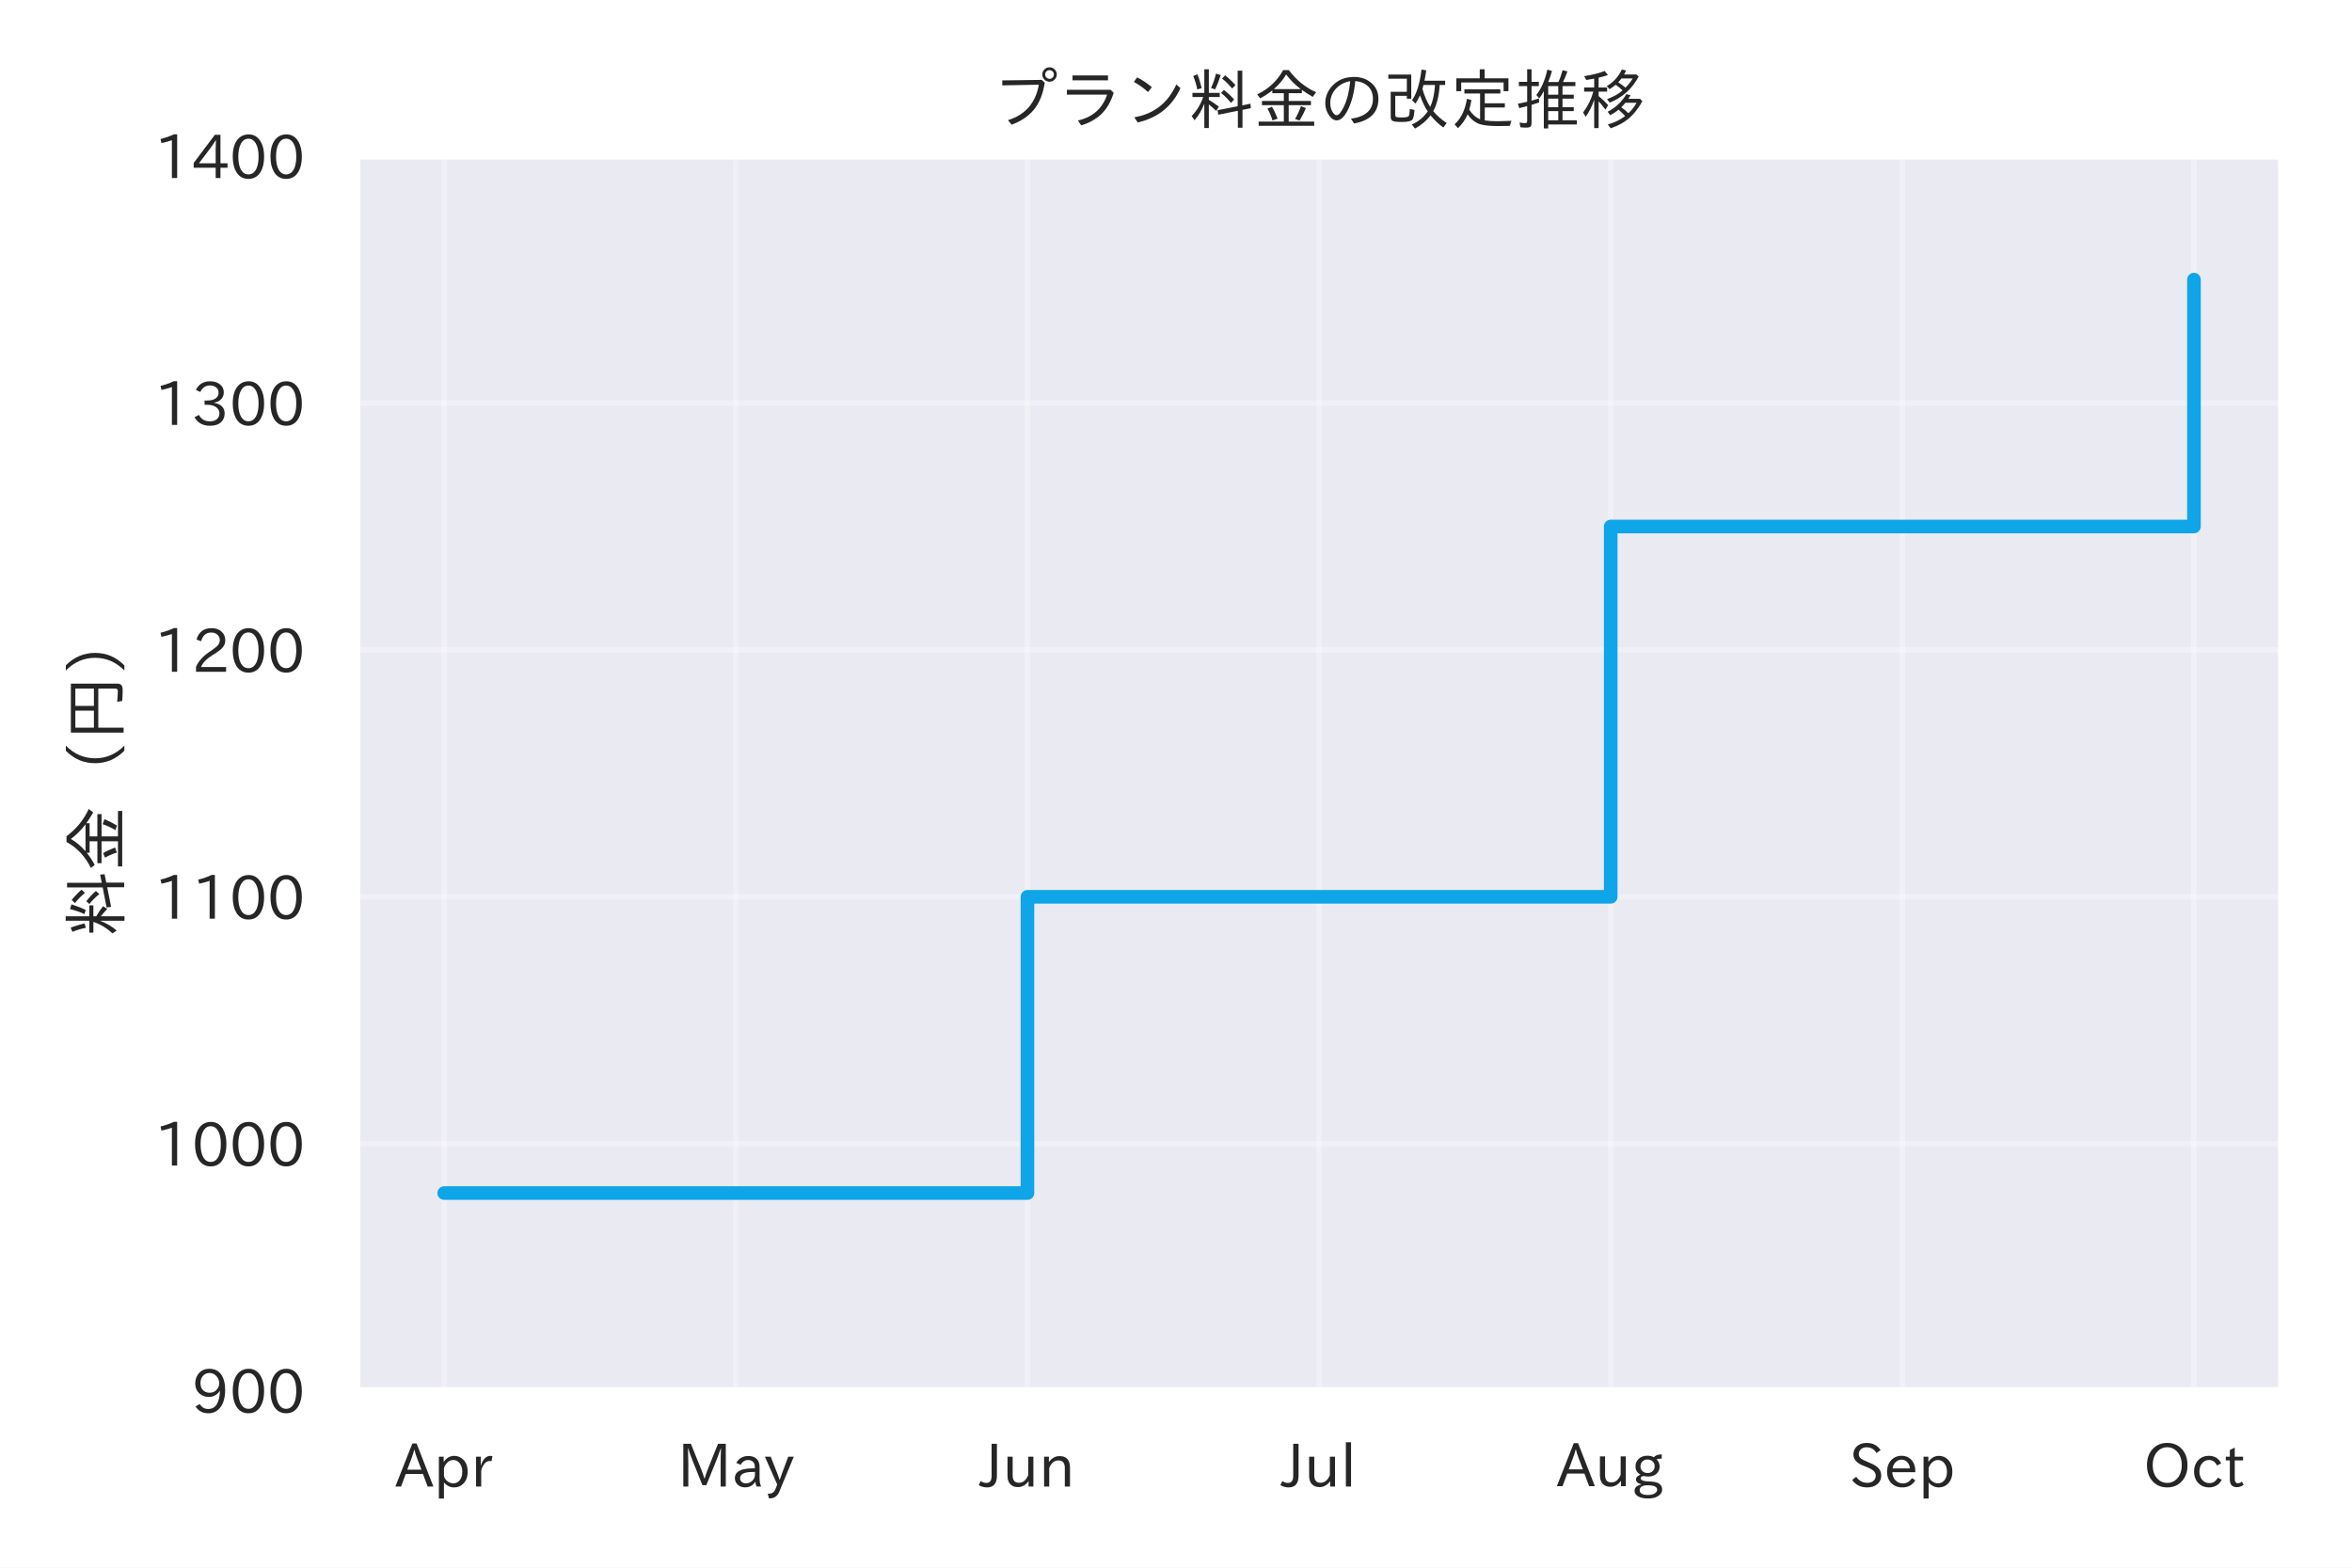
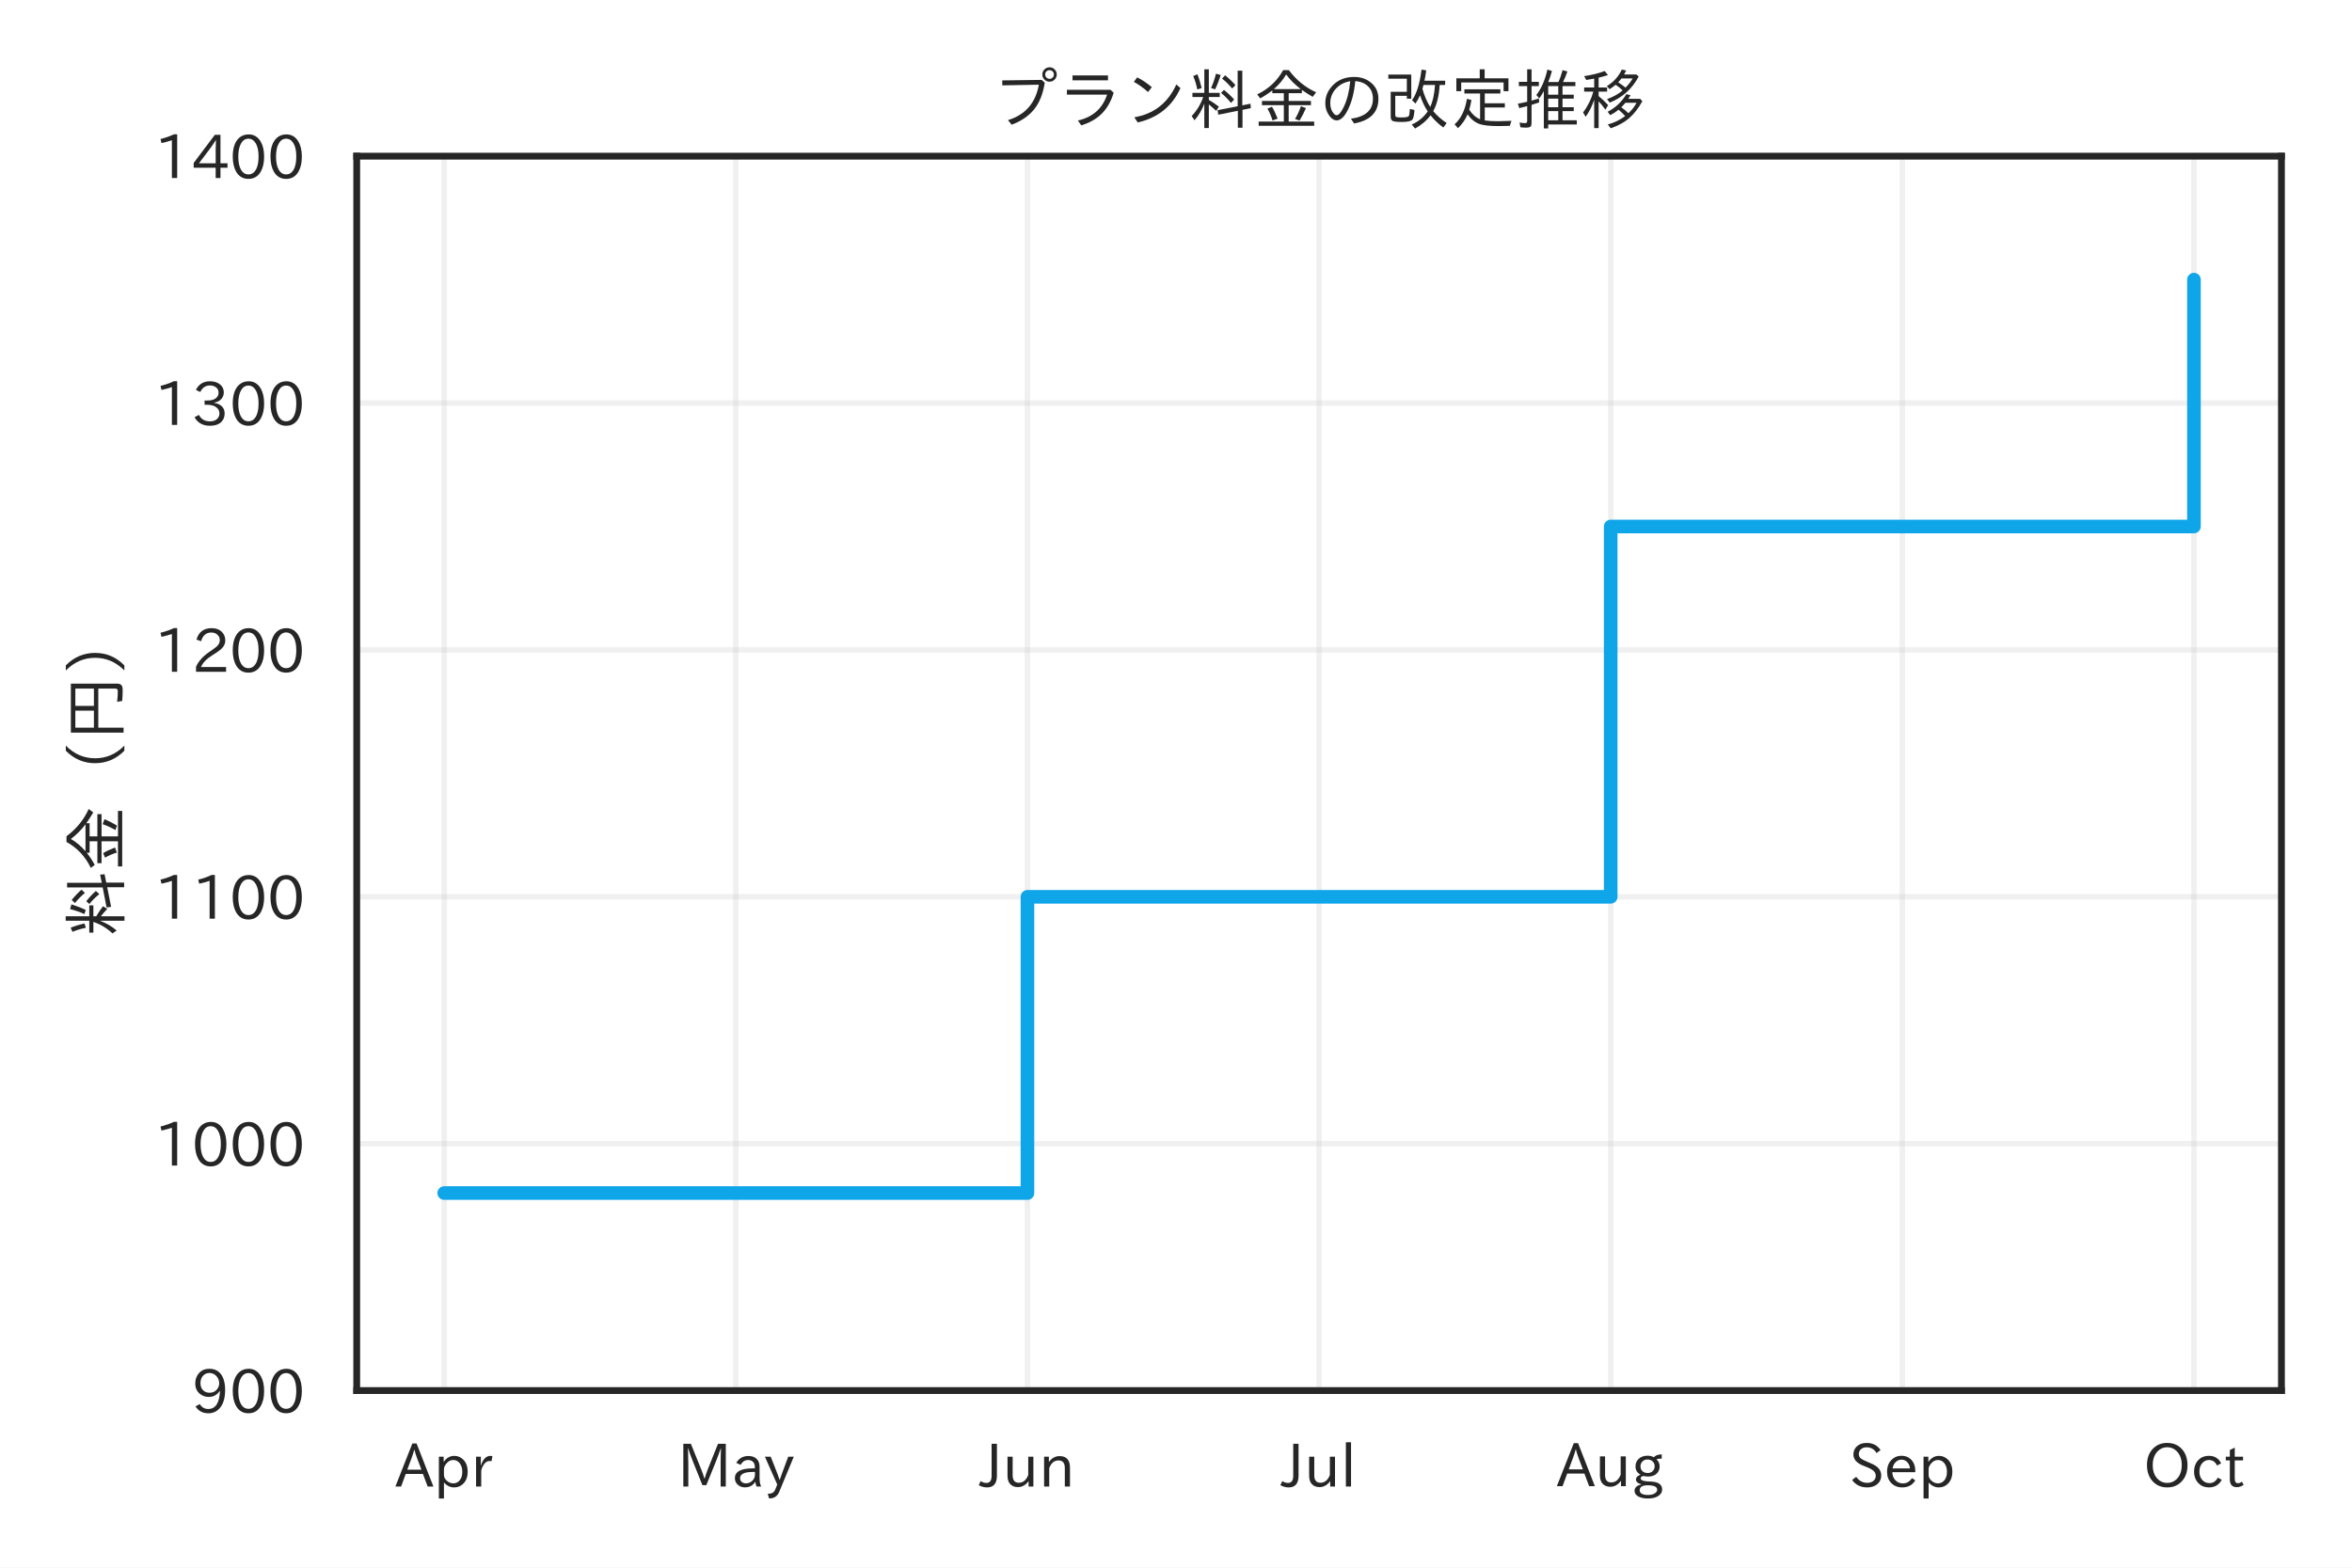
<svg xmlns="http://www.w3.org/2000/svg" xmlns:xlink="http://www.w3.org/1999/xlink" width="432pt" height="288pt" viewBox="0 0 432 288" version="1.1">
  <defs>
    <style type="text/css">*{stroke-linejoin: round; stroke-linecap: butt}</style>
  </defs>
  <g id="figure_1">
    <g id="patch_1">
      <path d="M 0 288  L 432 288  L 432 0  L 0 0  z " style="fill: #ffffff" />
    </g>
    <g id="axes_1">
      <g id="patch_2">
-         <path d="M 65.52 255.46  L 419.04 255.46  L 419.04 28.691  L 65.52 28.691  z " style="fill: #eaeaf2" />
+         <path d="M 65.52 255.46  L 419.04 255.46  L 419.04 28.691  L 65.52 28.691  z " style="fill: #ffffff" />
      </g>
      <g id="matplotlib.axis_1">
        <g id="xtick_1">
          <g id="line2d_1">
-             <path d="M 81.589 255.46  L 81.589 28.691  " clip-path="url(#pac1778ffe8)" style="fill: none; stroke: #ffffff; stroke-opacity: 0.3; stroke-linecap: round" />
+             <path d="M 81.589 255.46  L 81.589 28.691  " clip-path="url(#p71d5e9e391)" style="fill: none; stroke: #cccccc; stroke-opacity: 0.3; stroke-linecap: round" />
          </g>
          <g id="text_1">
            <g style="fill: #262626" transform="translate(72.63268 273.1997) scale(0.11 -0.11)">
              <defs>
                <path id="IPAexGothic-41" d="M 4056 63  L 3444 63  L 2938 1409  L 1100 1409  L 603 63  L -6 63  L 1806 4666  L 2259 4666  L 4056 63  z M 2778 1863  L 2316 3078  Q 2125 3588 2028 4000  L 2009 4000  Q 1897 3563 1716 3078  L 1263 1863  L 2778 1863  z " transform="scale(0.015625)" />
                <path id="IPAexGothic-70" d="M 1075 2688  Q 1525 3341 2206 3341  Q 2769 3341 3172 2938  Q 3641 2469 3641 1644  Q 3641 841 3178 372  Q 2775 -31 2200 -31  Q 1569 -31 1106 497  L 1106 -1216  L 563 -1216  L 563 3250  L 1075 3250  L 1075 2688  z M 1106 1950  L 1106 1291  Q 1106 897 1516 600  Q 1791 403 2106 403  Q 2469 403 2725 659  Q 3066 997 3066 1631  Q 3066 2200 2784 2559  Q 2503 2900 2100 2900  Q 1656 2900 1338 2484  Q 1106 2184 1106 1950  z " transform="scale(0.015625)" />
                <path id="IPAexGothic-72" d="M 2309 3316  L 2213 2769  Q 2106 2791 2022 2791  Q 1653 2791 1413 2444  Q 1113 2006 1113 1675  L 1113 63  L 563 63  L 563 3250  L 1081 3250  L 1056 2303  L 1069 2303  Q 1422 3341 2097 3341  Q 2206 3341 2309 3316  z " transform="scale(0.015625)" />
              </defs>
              <use xlink:href="#IPAexGothic-41" />
              <use xlink:href="#IPAexGothic-70" transform="translate(63.7207 0)" />
              <use xlink:href="#IPAexGothic-72" transform="translate(125.8301 0)" />
            </g>
          </g>
        </g>
        <g id="xtick_2">
          <g id="line2d_2">
-             <path d="M 135.153 255.46  L 135.153 28.691  " clip-path="url(#pac1778ffe8)" style="fill: none; stroke: #ffffff; stroke-opacity: 0.3; stroke-linecap: round" />
+             <path d="M 135.153 255.46  L 135.153 28.691  " clip-path="url(#p71d5e9e391)" style="fill: none; stroke: #cccccc; stroke-opacity: 0.3; stroke-linecap: round" />
          </g>
          <g id="text_2">
            <g style="fill: #262626" transform="translate(124.4612 273.1997) scale(0.11 -0.11)">
              <defs>
                <path id="IPAexGothic-4d" d="M 5147 63  L 4597 63  L 4597 2534  Q 4597 3281 4634 4134  L 4609 4134  Q 4356 3409 4066 2675  L 3066 209  L 2650 209  L 1641 2725  Q 1328 3506 1128 4141  L 1103 4141  Q 1141 3131 1141 2553  L 1141 63  L 609 63  L 609 4634  L 1416 4634  L 2503 1944  Q 2697 1472 2869 906  L 2888 906  Q 3028 1416 3234 1931  L 4316 4634  L 5147 4634  L 5147 63  z " transform="scale(0.015625)" />
                <path id="IPAexGothic-61" d="M 3156 63  L 2672 63  Q 2559 303 2531 556  L 2509 556  Q 2147 -25 1428 -25  Q 934 -25 622 288  Q 347 563 347 959  Q 347 1947 2050 1997  L 2478 2009  L 2478 2175  Q 2478 2509 2288 2700  Q 2088 2900 1775 2900  Q 1238 2900 969 2378  L 494 2597  Q 938 3328 1788 3328  Q 2375 3328 2691 3000  Q 2984 2706 2984 2169  L 2984 997  Q 2984 400 3156 63  z M 2491 1625  L 2141 1619  Q 903 1591 903 953  Q 903 728 1050 581  Q 1231 403 1525 403  Q 1934 403 2234 703  Q 2491 969 2491 1344  L 2491 1625  z " transform="scale(0.015625)" />
                <path id="IPAexGothic-79" d="M 3122 3250  L 1575 -488  Q 1278 -1203 550 -1203  L 478 -1203  L 344 -703  L 447 -703  Q 969 -703 1150 -238  L 1356 275  L 38 3250  L 659 3250  L 1363 1459  Q 1528 1025 1606 781  L 1625 781  Q 1750 1169 1863 1459  L 2528 3250  L 3122 3250  z " transform="scale(0.015625)" />
              </defs>
              <use xlink:href="#IPAexGothic-4d" />
              <use xlink:href="#IPAexGothic-61" transform="translate(90.18555 0)" />
              <use xlink:href="#IPAexGothic-79" transform="translate(145.166 0)" />
            </g>
          </g>
        </g>
        <g id="xtick_3">
          <g id="line2d_3">
-             <path d="M 188.716 255.46  L 188.716 28.691  " clip-path="url(#pac1778ffe8)" style="fill: none; stroke: #ffffff; stroke-opacity: 0.3; stroke-linecap: round" />
+             <path d="M 188.716 255.46  L 188.716 28.691  " clip-path="url(#p71d5e9e391)" style="fill: none; stroke: #cccccc; stroke-opacity: 0.3; stroke-linecap: round" />
          </g>
          <g id="text_3">
            <g style="fill: #262626" transform="translate(179.9825 273.1997) scale(0.11 -0.11)">
              <defs>
                <path id="IPAexGothic-4a" d="M 1819 4634  L 1819 1234  Q 1819 -31 763 -31  Q 303 -31 -125 209  L 84 644  Q 378 447 694 447  Q 1250 447 1250 1203  L 1250 4634  L 1819 4634  z " transform="scale(0.015625)" />
                <path id="IPAexGothic-75" d="M 3284 63  L 2772 63  L 2772 644  Q 2300 0 1625 0  Q 1072 0 763 375  Q 519 678 519 1241  L 519 3250  L 1069 3250  L 1069 1259  Q 1069 466 1734 466  Q 2406 466 2734 1291  L 2734 3250  L 3284 3250  L 3284 63  z " transform="scale(0.015625)" />
                <path id="IPAexGothic-6e" d="M 3328 63  L 2778 63  L 2778 2041  Q 2778 2853 2106 2853  Q 1428 2853 1113 2041  L 1113 63  L 563 63  L 563 3250  L 1075 3250  L 1075 2675  Q 1525 3316 2222 3316  Q 3328 3316 3328 2072  L 3328 63  z " transform="scale(0.015625)" />
              </defs>
              <use xlink:href="#IPAexGothic-4a" />
              <use xlink:href="#IPAexGothic-75" transform="translate(37.98828 0)" />
              <use xlink:href="#IPAexGothic-6e" transform="translate(98.38867 0)" />
            </g>
          </g>
        </g>
        <g id="xtick_4">
          <g id="line2d_4">
-             <path d="M 242.28 255.46  L 242.28 28.691  " clip-path="url(#pac1778ffe8)" style="fill: none; stroke: #ffffff; stroke-opacity: 0.3; stroke-linecap: round" />
+             <path d="M 242.28 255.46  L 242.28 28.691  " clip-path="url(#p71d5e9e391)" style="fill: none; stroke: #cccccc; stroke-opacity: 0.3; stroke-linecap: round" />
          </g>
          <g id="text_4">
            <g style="fill: #262626" transform="translate(235.3835 273.1997) scale(0.11 -0.11)">
              <defs>
                <path id="IPAexGothic-6c" d="M 1131 63  L 581 63  L 581 4794  L 1131 4794  L 1131 63  z " transform="scale(0.015625)" />
              </defs>
              <use xlink:href="#IPAexGothic-4a" />
              <use xlink:href="#IPAexGothic-75" transform="translate(37.98828 0)" />
              <use xlink:href="#IPAexGothic-6c" transform="translate(98.38867 0)" />
            </g>
          </g>
        </g>
        <g id="xtick_5">
          <g id="line2d_5">
-             <path d="M 295.844 255.46  L 295.844 28.691  " clip-path="url(#pac1778ffe8)" style="fill: none; stroke: #ffffff; stroke-opacity: 0.3; stroke-linecap: round" />
+             <path d="M 295.844 255.46  L 295.844 28.691  " clip-path="url(#p71d5e9e391)" style="fill: none; stroke: #cccccc; stroke-opacity: 0.3; stroke-linecap: round" />
          </g>
          <g id="text_5">
            <g style="fill: #262626" transform="translate(285.9634 273.1361) scale(0.11 -0.11)">
              <defs>
                <path id="IPAexGothic-67" d="M 1331 1150  Q 1006 1122 1006 900  Q 1006 613 1763 575  L 2131 556  Q 3303 497 3303 -294  Q 3303 -700 2925 -959  Q 2519 -1253 1794 -1253  Q 1138 -1253 738 -1028  Q 353 -809 353 -428  Q 353 84 1075 247  L 1075 269  Q 506 413 506 778  Q 506 1116 994 1297  Q 456 1575 456 2181  Q 456 2650 769 2963  Q 1128 3322 1738 3322  Q 2125 3322 2422 3153  Q 2650 3453 3259 3463  L 3259 3013  Q 2838 3003 2703 2938  Q 3034 2613 3034 2169  Q 3034 1728 2734 1425  Q 2400 1094 1813 1094  Q 1563 1094 1331 1150  z M 1734 2919  Q 1409 2919 1197 2706  Q 988 2497 988 2181  Q 988 1872 1184 1684  Q 1397 1472 1756 1472  Q 2094 1472 2297 1678  Q 2503 1881 2503 2203  Q 2503 2497 2297 2700  Q 2081 2919 1734 2919  z M 1753 159  Q 903 159 903 -366  Q 903 -875 1800 -875  Q 2378 -875 2638 -606  Q 2772 -481 2772 -313  Q 2772 159 1753 159  z " transform="scale(0.015625)" />
              </defs>
              <use xlink:href="#IPAexGothic-41" />
              <use xlink:href="#IPAexGothic-75" transform="translate(63.7207 0)" />
              <use xlink:href="#IPAexGothic-67" transform="translate(124.1211 0)" />
            </g>
          </g>
        </g>
        <g id="xtick_6">
          <g id="line2d_6">
-             <path d="M 349.407 255.46  L 349.407 28.691  " clip-path="url(#pac1778ffe8)" style="fill: none; stroke: #ffffff; stroke-opacity: 0.3; stroke-linecap: round" />
+             <path d="M 349.407 255.46  L 349.407 28.691  " clip-path="url(#p71d5e9e391)" style="fill: none; stroke: #cccccc; stroke-opacity: 0.3; stroke-linecap: round" />
          </g>
          <g id="text_6">
            <g style="fill: #262626" transform="translate(339.6448 273.1997) scale(0.11 -0.11)">
              <defs>
                <path id="IPAexGothic-53" d="M 2919 3641  Q 2563 4259 1853 4259  Q 1453 4259 1213 4009  Q 1028 3803 1028 3534  Q 1028 3238 1266 3047  Q 1444 2913 1984 2688  L 2200 2597  Q 2925 2306 3191 1953  Q 3422 1644 3422 1259  Q 3422 644 2969 288  Q 2559 -31 1931 -31  Q 881 -31 313 766  L 753 1100  Q 1203 459 1938 459  Q 2288 459 2534 625  Q 2841 847 2841 1216  Q 2841 1503 2616 1728  Q 2375 1959 1728 2206  L 1541 2278  Q 453 2694 453 3481  Q 453 4006 806 4347  Q 1203 4725 1863 4725  Q 2841 4725 3359 3956  L 2919 3641  z " transform="scale(0.015625)" />
                <path id="IPAexGothic-65" d="M 863 1594  Q 891 1041 1209 722  Q 1534 397 1997 397  Q 2606 397 2963 966  L 3322 728  Q 2869 -31 1931 -31  Q 1222 -31 766 422  Q 306 884 306 1641  Q 306 2444 788 2925  Q 1216 3353 1856 3353  Q 2459 3353 2866 2956  Q 3322 2494 3322 1722  L 3322 1594  L 863 1594  z M 2756 1997  Q 2709 2431 2450 2681  Q 2194 2938 1844 2938  Q 1438 2938 1150 2591  Q 953 2356 894 1997  L 2756 1997  z " transform="scale(0.015625)" />
              </defs>
              <use xlink:href="#IPAexGothic-53" />
              <use xlink:href="#IPAexGothic-65" transform="translate(58.49609 0)" />
              <use xlink:href="#IPAexGothic-70" transform="translate(115.3809 0)" />
            </g>
          </g>
        </g>
        <g id="xtick_7">
          <g id="line2d_7">
-             <path d="M 402.971 255.46  L 402.971 28.691  " clip-path="url(#pac1778ffe8)" style="fill: none; stroke: #ffffff; stroke-opacity: 0.3; stroke-linecap: round" />
+             <path d="M 402.971 255.46  L 402.971 28.691  " clip-path="url(#p71d5e9e391)" style="fill: none; stroke: #cccccc; stroke-opacity: 0.3; stroke-linecap: round" />
          </g>
          <g id="text_7">
            <g style="fill: #262626" transform="translate(393.6922 273.1997) scale(0.11 -0.11)">
              <defs>
                <path id="IPAexGothic-4f" d="M 2541 4725  Q 3456 4725 4044 4138  Q 4709 3472 4709 2331  Q 4709 1219 4031 550  Q 3450 -31 2541 -31  Q 1638 -31 1056 550  Q 378 1219 378 2356  Q 378 3469 1044 4138  Q 1631 4725 2541 4725  z M 2541 4266  Q 1953 4266 1531 3844  Q 994 3303 994 2350  Q 994 1391 1531 863  Q 1947 447 2541 447  Q 3131 447 3556 863  Q 4094 1400 4094 2375  Q 4094 3297 3550 3844  Q 3138 4266 2541 4266  z " transform="scale(0.015625)" />
                <path id="IPAexGothic-63" d="M 3269 784  Q 2834 -31 1900 -31  Q 1228 -31 788 409  Q 313 891 313 1663  Q 313 2428 788 2913  Q 1222 3347 1881 3347  Q 2813 3347 3206 2541  L 2763 2309  Q 2484 2900 1900 2900  Q 1516 2900 1234 2619  Q 881 2266 881 1650  Q 881 1069 1222 728  Q 1522 428 1956 428  Q 2547 428 2847 1016  L 3269 784  z " transform="scale(0.015625)" />
                <path id="IPAexGothic-74" d="M 2125 241  Q 1769 -6 1397 -6  Q 653 -6 653 831  L 653 2859  L 219 2859  L 219 3250  L 653 3250  L 653 3966  L 1178 4228  L 1178 3250  L 2063 3250  L 2063 2859  L 1178 2859  L 1178 906  Q 1178 416 1513 416  Q 1738 416 1941 588  L 2125 241  z " transform="scale(0.015625)" />
              </defs>
              <use xlink:href="#IPAexGothic-4f" />
              <use xlink:href="#IPAexGothic-63" transform="translate(79.6875 0)" />
              <use xlink:href="#IPAexGothic-74" transform="translate(134.082 0)" />
            </g>
          </g>
        </g>
      </g>
      <g id="matplotlib.axis_2">
        <g id="ytick_1">
          <g id="line2d_8">
-             <path d="M 65.52 255.46  L 419.04 255.46  " clip-path="url(#pac1778ffe8)" style="fill: none; stroke: #ffffff; stroke-opacity: 0.3; stroke-linecap: round" />
+             <path d="M 65.52 255.46  L 419.04 255.46  " clip-path="url(#p71d5e9e391)" style="fill: none; stroke: #cccccc; stroke-opacity: 0.3; stroke-linecap: round" />
          </g>
          <g id="text_8">
            <g style="fill: #262626" transform="translate(35.23516 259.5798) scale(0.11 -0.11)">
              <defs>
                <path id="IPAexGothic-39" d="M 2984 2356  Q 2544 1716 1813 1716  Q 1253 1716 847 2056  Q 366 2459 366 3163  Q 366 3813 769 4266  Q 1181 4725 1869 4725  Q 2800 4725 3241 3950  Q 3559 3378 3559 2472  Q 3559 1250 3041 588  Q 2553 -31 1769 -31  Q 859 -31 391 703  L 853 953  Q 1156 428 1753 428  Q 2922 428 3009 2356  L 2984 2356  z M 1888 4278  Q 1450 4278 1172 3950  Q 922 3653 922 3200  Q 922 2741 1159 2478  Q 1434 2163 1906 2163  Q 2431 2163 2728 2572  Q 2925 2847 2925 3169  Q 2925 3553 2694 3863  Q 2375 4278 1888 4278  z " transform="scale(0.015625)" />
                <path id="IPAexGothic-30" d="M 2038 4725  Q 2881 4725 3334 3944  Q 3694 3325 3694 2344  Q 3694 1372 3334 741  Q 2888 -31 2016 -31  Q 1147 -31 700 741  Q 341 1372 341 2350  Q 341 3713 1000 4334  Q 1419 4725 2038 4725  z M 2016 4266  Q 1516 4266 1228 3759  Q 934 3247 934 2344  Q 934 1456 1222 947  Q 1513 447 2016 447  Q 2619 447 2909 1153  Q 3100 1622 3100 2375  Q 3100 3256 2806 3759  Q 2509 4266 2016 4266  z " transform="scale(0.015625)" />
              </defs>
              <use xlink:href="#IPAexGothic-39" />
              <use xlink:href="#IPAexGothic-30" transform="translate(62.98828 0)" />
              <use xlink:href="#IPAexGothic-30" transform="translate(125.9766 0)" />
            </g>
          </g>
        </g>
        <g id="ytick_2">
          <g id="line2d_9">
-             <path d="M 65.52 210.106  L 419.04 210.106  " clip-path="url(#pac1778ffe8)" style="fill: none; stroke: #ffffff; stroke-opacity: 0.3; stroke-linecap: round" />
+             <path d="M 65.52 210.106  L 419.04 210.106  " clip-path="url(#p71d5e9e391)" style="fill: none; stroke: #cccccc; stroke-opacity: 0.3; stroke-linecap: round" />
          </g>
          <g id="text_9">
            <g style="fill: #262626" transform="translate(28.30688 214.2261) scale(0.11 -0.11)">
              <defs>
                <path id="IPAexGothic-31" d="M 2463 63  L 1900 63  L 1900 4103  Q 1372 3922 788 3797  L 684 4231  Q 1519 4441 2106 4731  L 2463 4731  L 2463 63  z " transform="scale(0.015625)" />
              </defs>
              <use xlink:href="#IPAexGothic-31" />
              <use xlink:href="#IPAexGothic-30" transform="translate(62.98828 0)" />
              <use xlink:href="#IPAexGothic-30" transform="translate(125.9766 0)" />
              <use xlink:href="#IPAexGothic-30" transform="translate(188.9648 0)" />
            </g>
          </g>
        </g>
        <g id="ytick_3">
          <g id="line2d_10">
-             <path d="M 65.52 164.752  L 419.04 164.752  " clip-path="url(#pac1778ffe8)" style="fill: none; stroke: #ffffff; stroke-opacity: 0.3; stroke-linecap: round" />
+             <path d="M 65.52 164.752  L 419.04 164.752  " clip-path="url(#p71d5e9e391)" style="fill: none; stroke: #cccccc; stroke-opacity: 0.3; stroke-linecap: round" />
          </g>
          <g id="text_10">
            <g style="fill: #262626" transform="translate(28.30688 168.8723) scale(0.11 -0.11)">
              <use xlink:href="#IPAexGothic-31" />
              <use xlink:href="#IPAexGothic-31" transform="translate(62.98828 0)" />
              <use xlink:href="#IPAexGothic-30" transform="translate(125.9766 0)" />
              <use xlink:href="#IPAexGothic-30" transform="translate(188.9648 0)" />
            </g>
          </g>
        </g>
        <g id="ytick_4">
          <g id="line2d_11">
-             <path d="M 65.52 119.399  L 419.04 119.399  " clip-path="url(#pac1778ffe8)" style="fill: none; stroke: #ffffff; stroke-opacity: 0.3; stroke-linecap: round" />
+             <path d="M 65.52 119.399  L 419.04 119.399  " clip-path="url(#p71d5e9e391)" style="fill: none; stroke: #cccccc; stroke-opacity: 0.3; stroke-linecap: round" />
          </g>
          <g id="text_11">
            <g style="fill: #262626" transform="translate(28.30688 123.5186) scale(0.11 -0.11)">
              <defs>
                <path id="IPAexGothic-32" d="M 3659 63  L 447 63  L 447 594  Q 825 1475 1894 2203  L 2072 2322  Q 2619 2697 2791 2906  Q 2988 3153 2988 3444  Q 2988 3772 2756 4003  Q 2500 4259 2084 4259  Q 1250 4259 991 3328  L 497 3506  Q 853 4725 2116 4725  Q 2806 4725 3216 4316  Q 3575 3947 3575 3425  Q 3575 3038 3344 2722  Q 3131 2416 2366 1938  L 2231 1856  Q 1256 1253 978 569  L 3659 569  L 3659 63  z " transform="scale(0.015625)" />
              </defs>
              <use xlink:href="#IPAexGothic-31" />
              <use xlink:href="#IPAexGothic-32" transform="translate(62.98828 0)" />
              <use xlink:href="#IPAexGothic-30" transform="translate(125.9766 0)" />
              <use xlink:href="#IPAexGothic-30" transform="translate(188.9648 0)" />
            </g>
          </g>
        </g>
        <g id="ytick_5">
          <g id="line2d_12">
-             <path d="M 65.52 74.045  L 419.04 74.045  " clip-path="url(#pac1778ffe8)" style="fill: none; stroke: #ffffff; stroke-opacity: 0.3; stroke-linecap: round" />
+             <path d="M 65.52 74.045  L 419.04 74.045  " clip-path="url(#p71d5e9e391)" style="fill: none; stroke: #cccccc; stroke-opacity: 0.3; stroke-linecap: round" />
          </g>
          <g id="text_12">
            <g style="fill: #262626" transform="translate(28.30688 78.16484) scale(0.11 -0.11)">
              <defs>
                <path id="IPAexGothic-33" d="M 2381 2419  Q 3506 2216 3506 1278  Q 3506 716 3128 356  Q 2709 -31 1944 -31  Q 797 -31 288 881  L 756 1131  Q 1109 441 1938 441  Q 2425 441 2694 691  Q 2950 928 2950 1291  Q 2950 1719 2566 1978  Q 2216 2213 1644 2213  L 1363 2213  L 1363 2669  L 1656 2669  Q 2231 2669 2534 2888  Q 2859 3119 2859 3509  Q 2859 3934 2494 4138  Q 2259 4278 1931 4278  Q 1238 4278 903 3578  L 434 3803  Q 897 4725 1938 4725  Q 2597 4725 3006 4394  Q 3416 4069 3416 3534  Q 3416 3028 3019 2706  Q 2763 2500 2381 2444  L 2381 2419  z " transform="scale(0.015625)" />
              </defs>
              <use xlink:href="#IPAexGothic-31" />
              <use xlink:href="#IPAexGothic-33" transform="translate(62.98828 0)" />
              <use xlink:href="#IPAexGothic-30" transform="translate(125.9766 0)" />
              <use xlink:href="#IPAexGothic-30" transform="translate(188.9648 0)" />
            </g>
          </g>
        </g>
        <g id="ytick_6">
          <g id="line2d_13">
-             <path d="M 65.52 28.691  L 419.04 28.691  " clip-path="url(#pac1778ffe8)" style="fill: none; stroke: #ffffff; stroke-opacity: 0.3; stroke-linecap: round" />
+             <path d="M 65.52 28.691  L 419.04 28.691  " clip-path="url(#p71d5e9e391)" style="fill: none; stroke: #cccccc; stroke-opacity: 0.3; stroke-linecap: round" />
          </g>
          <g id="text_13">
            <g style="fill: #262626" transform="translate(28.30688 32.81109) scale(0.11 -0.11)">
              <defs>
                <path id="IPAexGothic-34" d="M 3813 1159  L 3059 1159  L 3059 63  L 2547 63  L 2547 1159  L 197 1159  L 197 1672  L 2456 4678  L 3059 4678  L 3059 1634  L 3813 1634  L 3813 1159  z M 2578 4109  L 2559 4109  Q 2278 3656 2003 3284  L 759 1634  L 2547 1634  L 2547 3144  Q 2547 3481 2578 4109  z " transform="scale(0.015625)" />
              </defs>
              <use xlink:href="#IPAexGothic-31" />
              <use xlink:href="#IPAexGothic-34" transform="translate(62.98828 0)" />
              <use xlink:href="#IPAexGothic-30" transform="translate(125.9766 0)" />
              <use xlink:href="#IPAexGothic-30" transform="translate(188.9648 0)" />
            </g>
          </g>
        </g>
        <g id="text_14">
          <g style="fill: #262626" transform="translate(22.02688 172.0756) rotate(-90) scale(0.12 -0.12)">
            <defs>
              <path id="IPAexGothic-6599" d="M 1559 1947  Q 1194 997 600 316  L 319 731  Q 1078 1528 1450 2600  L 394 2600  L 394 3003  L 1559 3003  L 1559 5313  L 2000 5313  L 2000 3003  L 3069 3003  L 3069 2600  L 2000 2600  L 2000 2319  Q 2472 2047 2984 1653  L 2722 1238  Q 2366 1575 2000 1872  L 2000 -447  L 1559 -447  L 1559 1947  z M 5278 1778  L 6078 1941  L 6116 1503  L 5297 1338  L 5297 -416  L 4844 -416  L 4844 1247  L 2925 863  L 2859 1306  L 4825 1691  L 4825 5178  L 5278 5178  L 5278 1778  z M 869 3334  Q 738 4025 472 4650  L 881 4825  Q 1122 4228 1297 3475  L 869 3334  z M 2213 3481  Q 2506 4094 2700 4881  L 3166 4753  Q 2919 3966 2616 3347  L 2213 3481  z M 4172 2016  Q 3672 2625 3200 2994  L 3475 3294  Q 4022 2872 4478 2353  L 4172 2016  z M 4288 3431  Q 3781 4031 3294 4403  L 3597 4725  Q 4178 4253 4606 3763  L 4288 3431  z " transform="scale(0.015625)" />
              <path id="IPAexGothic-91d1" d="M 3422 2969  L 3422 2209  L 5603 2209  L 5603 1800  L 3422 1800  L 3422 191  L 5922 191  L 5922 -225  L 481 -225  L 481 191  L 2947 191  L 2947 1800  L 803 1800  L 803 2209  L 2947 2209  L 2947 2969  L 1819 2969  L 1819 3244  Q 1263 2809 634 2466  L 334 2853  Q 2006 3647 2881 5234  L 3441 5234  Q 4503 3791 6109 3059  L 5775 2613  Q 5219 2934 4713 3294  L 4713 2969  L 3422 2969  z M 4609 3372  Q 3781 3994 3172 4806  Q 2741 4041 1972 3372  L 4609 3372  z M 1838 300  Q 1669 878 1344 1459  L 1784 1644  Q 2044 1228 2338 481  L 1838 300  z M 4044 441  Q 4403 1050 4622 1697  L 5113 1509  Q 4859 906 4488 288  L 4044 441  z " transform="scale(0.015625)" />
              <path id="IPAexGothic-ff08" d="M 5419 -434  Q 4197 769 4197 2438  Q 4197 4097 5419 5300  L 5919 5300  Q 4678 4078 4678 2425  Q 4678 788 5919 -434  L 5419 -434  z " transform="scale(0.015625)" />
              <path id="IPAexGothic-5186" d="M 5594 4806  L 5594 322  Q 5594 34 5491 -97  Q 5366 -269 4959 -269  Q 4469 -269 3897 -225  L 3809 275  Q 4378 206 4844 206  Q 5106 206 5106 434  L 5106 2119  L 1281 2119  L 1281 -359  L 794 -359  L 794 4806  L 5594 4806  z M 1281 4366  L 1281 2547  L 2944 2547  L 2944 4366  L 1281 4366  z M 5106 2547  L 5106 4366  L 3413 4366  L 3413 2547  L 5106 2547  z " transform="scale(0.015625)" />
              <path id="IPAexGothic-ff09" d="M 481 -434  Q 1722 788 1722 2431  Q 1722 4066 481 5300  L 981 5300  Q 2203 4097 2203 2431  Q 2203 769 981 -434  L 481 -434  z " transform="scale(0.015625)" />
            </defs>
            <use xlink:href="#IPAexGothic-6599" />
            <use xlink:href="#IPAexGothic-91d1" transform="translate(100 0)" />
            <use xlink:href="#IPAexGothic-ff08" transform="translate(200 0)" />
            <use xlink:href="#IPAexGothic-5186" transform="translate(300 0)" />
            <use xlink:href="#IPAexGothic-ff09" transform="translate(400 0)" />
          </g>
        </g>
      </g>
      <g id="line2d_14">
-         <path d="M 81.589 219.177  L 135.153 219.177  L 135.153 219.177  L 188.716 219.177  L 188.716 164.752  L 242.28 164.752  L 242.28 164.752  L 295.844 164.752  L 295.844 96.722  L 349.407 96.722  L 349.407 96.722  L 402.971 96.722  L 402.971 51.368  " clip-path="url(#pac1778ffe8)" style="fill: none; stroke: #0ea5e9; stroke-width: 2.5; stroke-linecap: round" />
+         <path d="M 81.589 219.177  L 135.153 219.177  L 135.153 219.177  L 188.716 219.177  L 188.716 164.752  L 242.28 164.752  L 242.28 164.752  L 295.844 164.752  L 295.844 96.722  L 349.407 96.722  L 349.407 96.722  L 402.971 96.722  L 402.971 51.368  " clip-path="url(#p71d5e9e391)" style="fill: none; stroke: #0ea5e9; stroke-width: 2.5; stroke-linecap: round" />
      </g>
      <g id="patch_3">
-         <path d="M 65.52 255.46  L 65.52 28.691  " style="fill: none; stroke: #ffffff; stroke-width: 1.25; stroke-linejoin: miter; stroke-linecap: square" />
+         <path d="M 65.52 255.46  L 65.52 28.691  " style="fill: none; stroke: #262626; stroke-width: 1.25; stroke-linejoin: miter; stroke-linecap: square" />
      </g>
      <g id="patch_4">
-         <path d="M 419.04 255.46  L 419.04 28.691  " style="fill: none; stroke: #ffffff; stroke-width: 1.25; stroke-linejoin: miter; stroke-linecap: square" />
+         <path d="M 419.04 255.46  L 419.04 28.691  " style="fill: none; stroke: #262626; stroke-width: 1.25; stroke-linejoin: miter; stroke-linecap: square" />
      </g>
      <g id="patch_5">
-         <path d="M 65.52 255.46  L 419.04 255.46  " style="fill: none; stroke: #ffffff; stroke-width: 1.25; stroke-linejoin: miter; stroke-linecap: square" />
+         <path d="M 65.52 255.46  L 419.04 255.46  " style="fill: none; stroke: #262626; stroke-width: 1.25; stroke-linejoin: miter; stroke-linecap: square" />
      </g>
      <g id="patch_6">
-         <path d="M 65.52 28.691  L 419.04 28.691  " style="fill: none; stroke: #ffffff; stroke-width: 1.25; stroke-linejoin: miter; stroke-linecap: square" />
+         <path d="M 65.52 28.691  L 419.04 28.691  " style="fill: none; stroke: #262626; stroke-width: 1.25; stroke-linejoin: miter; stroke-linecap: square" />
      </g>
      <g id="text_15">
        <g style="fill: #262626" transform="translate(182.28 22.69125) scale(0.12 -0.12)">
          <defs>
            <path id="IPAexGothic-30d7" d="M 4825 4275  L 5125 4000  Q 4884 2378 4081 1381  Q 3294 413 1888 -116  L 1522 331  Q 4069 1113 4550 3803  L 966 3738  L 966 4225  L 4825 4275  z M 5597 5509  Q 5906 5509 6119 5275  Q 6303 5075 6303 4806  Q 6303 4494 6069 4281  Q 5866 4097 5597 4097  Q 5284 4097 5072 4331  Q 4888 4534 4888 4806  Q 4888 5116 5122 5328  Q 5328 5509 5597 5509  z M 5597 5228  Q 5409 5228 5278 5088  Q 5169 4966 5169 4806  Q 5169 4616 5309 4488  Q 5434 4378 5597 4378  Q 5784 4378 5913 4519  Q 6022 4641 6022 4806  Q 6022 4991 5881 5119  Q 5759 5228 5597 5228  z " transform="scale(0.015625)" />
            <path id="IPAexGothic-30e9" d="M 1447 4709  L 4922 4709  L 4922 4234  L 1447 4234  L 1447 4709  z M 897 3303  L 5172 3303  L 5478 3013  Q 5069 1669 4219 875  Q 3475 181 2306 -181  L 1972 294  Q 4150 784 4834 2828  L 897 2828  L 897 3303  z " transform="scale(0.015625)" />
            <path id="IPAexGothic-30f3" d="M 2444 3084  Q 1816 3656 1056 4084  L 1381 4519  Q 2063 4191 2816 3559  L 2444 3084  z M 1100 609  Q 3984 1106 5216 3828  L 5619 3469  Q 4413 794 1434 103  L 1100 609  z " transform="scale(0.015625)" />
            <path id="IPAexGothic-306e" d="M 3119 469  Q 5275 766 5275 2425  Q 5275 3453 4413 3925  Q 4041 4116 3547 4159  Q 3394 2525 2850 1400  Q 2322 306 1722 306  Q 1384 306 1084 666  Q 609 1244 609 2003  Q 609 3025 1397 3794  Q 2184 4563 3431 4563  Q 4306 4563 4928 4122  Q 5813 3506 5813 2425  Q 5813 438 3431 6  L 3119 469  z M 3053 4147  Q 2378 4044 1891 3641  Q 1097 2981 1097 1991  Q 1097 1366 1434 978  Q 1581 813 1719 813  Q 2022 813 2416 1625  Q 2909 2638 3053 4147  z " transform="scale(0.015625)" />
            <path id="IPAexGothic-6539" d="M 2197 2713  L 1063 2713  L 1063 881  Q 1063 678 1159 638  Q 1256 594 1684 594  Q 2328 594 2394 747  Q 2472 891 2491 1431  L 2944 1325  L 2938 1222  Q 2878 559 2741 384  Q 2556 153 1716 153  Q 956 153 775 269  Q 616 372 616 684  L 616 3109  L 2197 3109  L 2197 4391  L 384 4391  L 384 4794  L 2631 4794  L 2631 2431  L 2197 2431  L 2197 2713  z M 4244 1191  Q 3828 1784 3488 2763  L 3469 2731  Q 3294 2325 3041 1956  L 2706 2284  Q 3384 3228 3634 5284  L 4097 5209  Q 4009 4556 3922 4197  L 5950 4197  L 5950 3775  L 5413 3775  Q 5319 2197 4800 1247  L 4781 1216  Q 5325 556 6100 50  L 5772 -391  Q 5063 116 4519 806  Q 3959 38 3000 -494  L 2681 -97  Q 3647 325 4244 1191  z M 4484 1625  Q 4856 2384 4953 3731  Q 4953 3763 4959 3775  L 3828 3775  Q 3819 3744 3781 3613  Q 3747 3497 3725 3403  Q 3991 2419 4484 1625  z " transform="scale(0.015625)" />
            <path id="IPAexGothic-5b9a" d="M 3431 303  Q 3931 225 4709 225  Q 5191 225 6053 263  Q 5963 59 5888 -228  Q 5234 -250 4844 -250  Q 3569 -250 3003 -78  Q 2259 153 1750 903  Q 1441 163 806 -459  L 475 -75  Q 1416 759 1684 2419  L 2125 2303  Q 2031 1756 1909 1356  Q 2338 678 2972 416  L 2972 2944  L 1434 2944  L 1434 3353  L 4959 3353  L 4959 2944  L 3431 2944  L 3431 1984  L 5397 1984  L 5397 1569  L 3431 1569  L 3431 303  z M 3419 4428  L 5750 4428  L 5750 3166  L 5275 3166  L 5275 4025  L 1122 4025  L 1122 3166  L 647 3166  L 647 4428  L 2938 4428  L 2938 5313  L 3419 5313  L 3419 4428  z " transform="scale(0.015625)" />
            <path id="IPAexGothic-63a8" d="M 3244 4063  L 4244 4063  Q 4481 4578 4653 5228  L 5125 5100  Q 4913 4484 4691 4063  L 5906 4063  L 5906 3666  L 4647 3666  L 4647 2822  L 5747 2822  L 5747 2438  L 4647 2438  L 4647 1594  L 5747 1594  L 5747 1216  L 4647 1216  L 4647 319  L 6047 319  L 6047 -91  L 3244 -91  L 3244 -481  L 2816 -481  L 2816 3188  L 2791 3128  Q 2581 2744 2366 2463  L 2084 2797  Q 2813 3728 3166 5284  L 3616 5144  Q 3431 4500 3244 4063  z M 3244 319  L 4231 319  L 4231 1216  L 3244 1216  L 3244 319  z M 3244 1594  L 4231 1594  L 4231 2438  L 3244 2438  L 3244 1594  z M 3244 2822  L 4231 2822  L 4231 3666  L 3244 3666  L 3244 2822  z M 1184 4084  L 1184 5313  L 1613 5313  L 1613 4084  L 2328 4084  L 2328 3669  L 1613 3669  L 1613 2241  Q 1997 2341 2334 2453  L 2359 2069  Q 1809 1884 1631 1831  L 1613 1825  L 1613 44  Q 1613 -197 1522 -294  Q 1413 -403 1081 -403  Q 738 -403 519 -366  L 441 97  Q 741 38 978 38  Q 1184 38 1184 219  L 1184 1703  L 1147 1697  Q 734 1581 409 1509  L 275 1941  Q 722 2022 1138 2119  Q 1147 2122 1166 2125  Q 1178 2128 1184 2131  L 1184 3669  L 372 3669  L 372 4084  L 1184 4084  z " transform="scale(0.015625)" />
            <path id="IPAexGothic-79fb" d="M 4691 2419  L 5844 2419  L 6069 2188  Q 5503 1156 4763 513  Q 4081 -75 2975 -469  L 2681 -97  Q 3684 194 4384 728  Q 4097 1056 3731 1356  Q 3381 1053 2919 819  L 2669 1150  Q 3853 1772 4500 2878  L 4909 2772  Q 4772 2528 4691 2419  z M 4409 2034  Q 4219 1803 4000 1588  Q 4375 1341 4703 1009  Q 5219 1488 5497 2034  L 4409 2034  z M 1350 2328  Q 1009 1334 513 659  L 263 1081  Q 966 2022 1266 3128  L 366 3128  L 366 3531  L 1350 3531  L 1350 4400  Q 919 4322 575 4266  L 366 4644  Q 1506 4809 2378 5144  L 2700 4747  Q 2238 4600 1784 4491  L 1784 3531  L 2616 3531  L 2616 3128  L 1784 3128  L 1784 2688  Q 2306 2266 2719 1803  L 2444 1356  Q 2106 1838 1784 2181  L 1784 -450  L 1350 -450  L 1350 2328  z M 4275 4800  L 5491 4800  L 5709 4609  Q 4763 2809 2875 2047  L 2606 2388  Q 3534 2722 4134 3244  Q 3869 3519 3450 3794  Q 3184 3569 2859 3359  L 2591 3666  Q 3578 4259 4056 5288  L 4481 5191  Q 4406 5034 4275 4800  z M 4019 4416  Q 3856 4194 3700 4038  Q 4128 3759 4372 3553  L 4416 3513  Q 4884 3991 5119 4416  L 4019 4416  z " transform="scale(0.015625)" />
          </defs>
          <use xlink:href="#IPAexGothic-30d7" />
          <use xlink:href="#IPAexGothic-30e9" transform="translate(100 0)" />
          <use xlink:href="#IPAexGothic-30f3" transform="translate(200 0)" />
          <use xlink:href="#IPAexGothic-6599" transform="translate(300 0)" />
          <use xlink:href="#IPAexGothic-91d1" transform="translate(400 0)" />
          <use xlink:href="#IPAexGothic-306e" transform="translate(500 0)" />
          <use xlink:href="#IPAexGothic-6539" transform="translate(600 0)" />
          <use xlink:href="#IPAexGothic-5b9a" transform="translate(700 0)" />
          <use xlink:href="#IPAexGothic-63a8" transform="translate(800 0)" />
          <use xlink:href="#IPAexGothic-79fb" transform="translate(900 0)" />
        </g>
      </g>
    </g>
  </g>
  <defs>
-     <clipPath id="pac1778ffe8">
+     <clipPath id="p71d5e9e391">
      <rect x="65.52" y="28.691" width="353.52" height="226.769" />
    </clipPath>
  </defs>
</svg>
